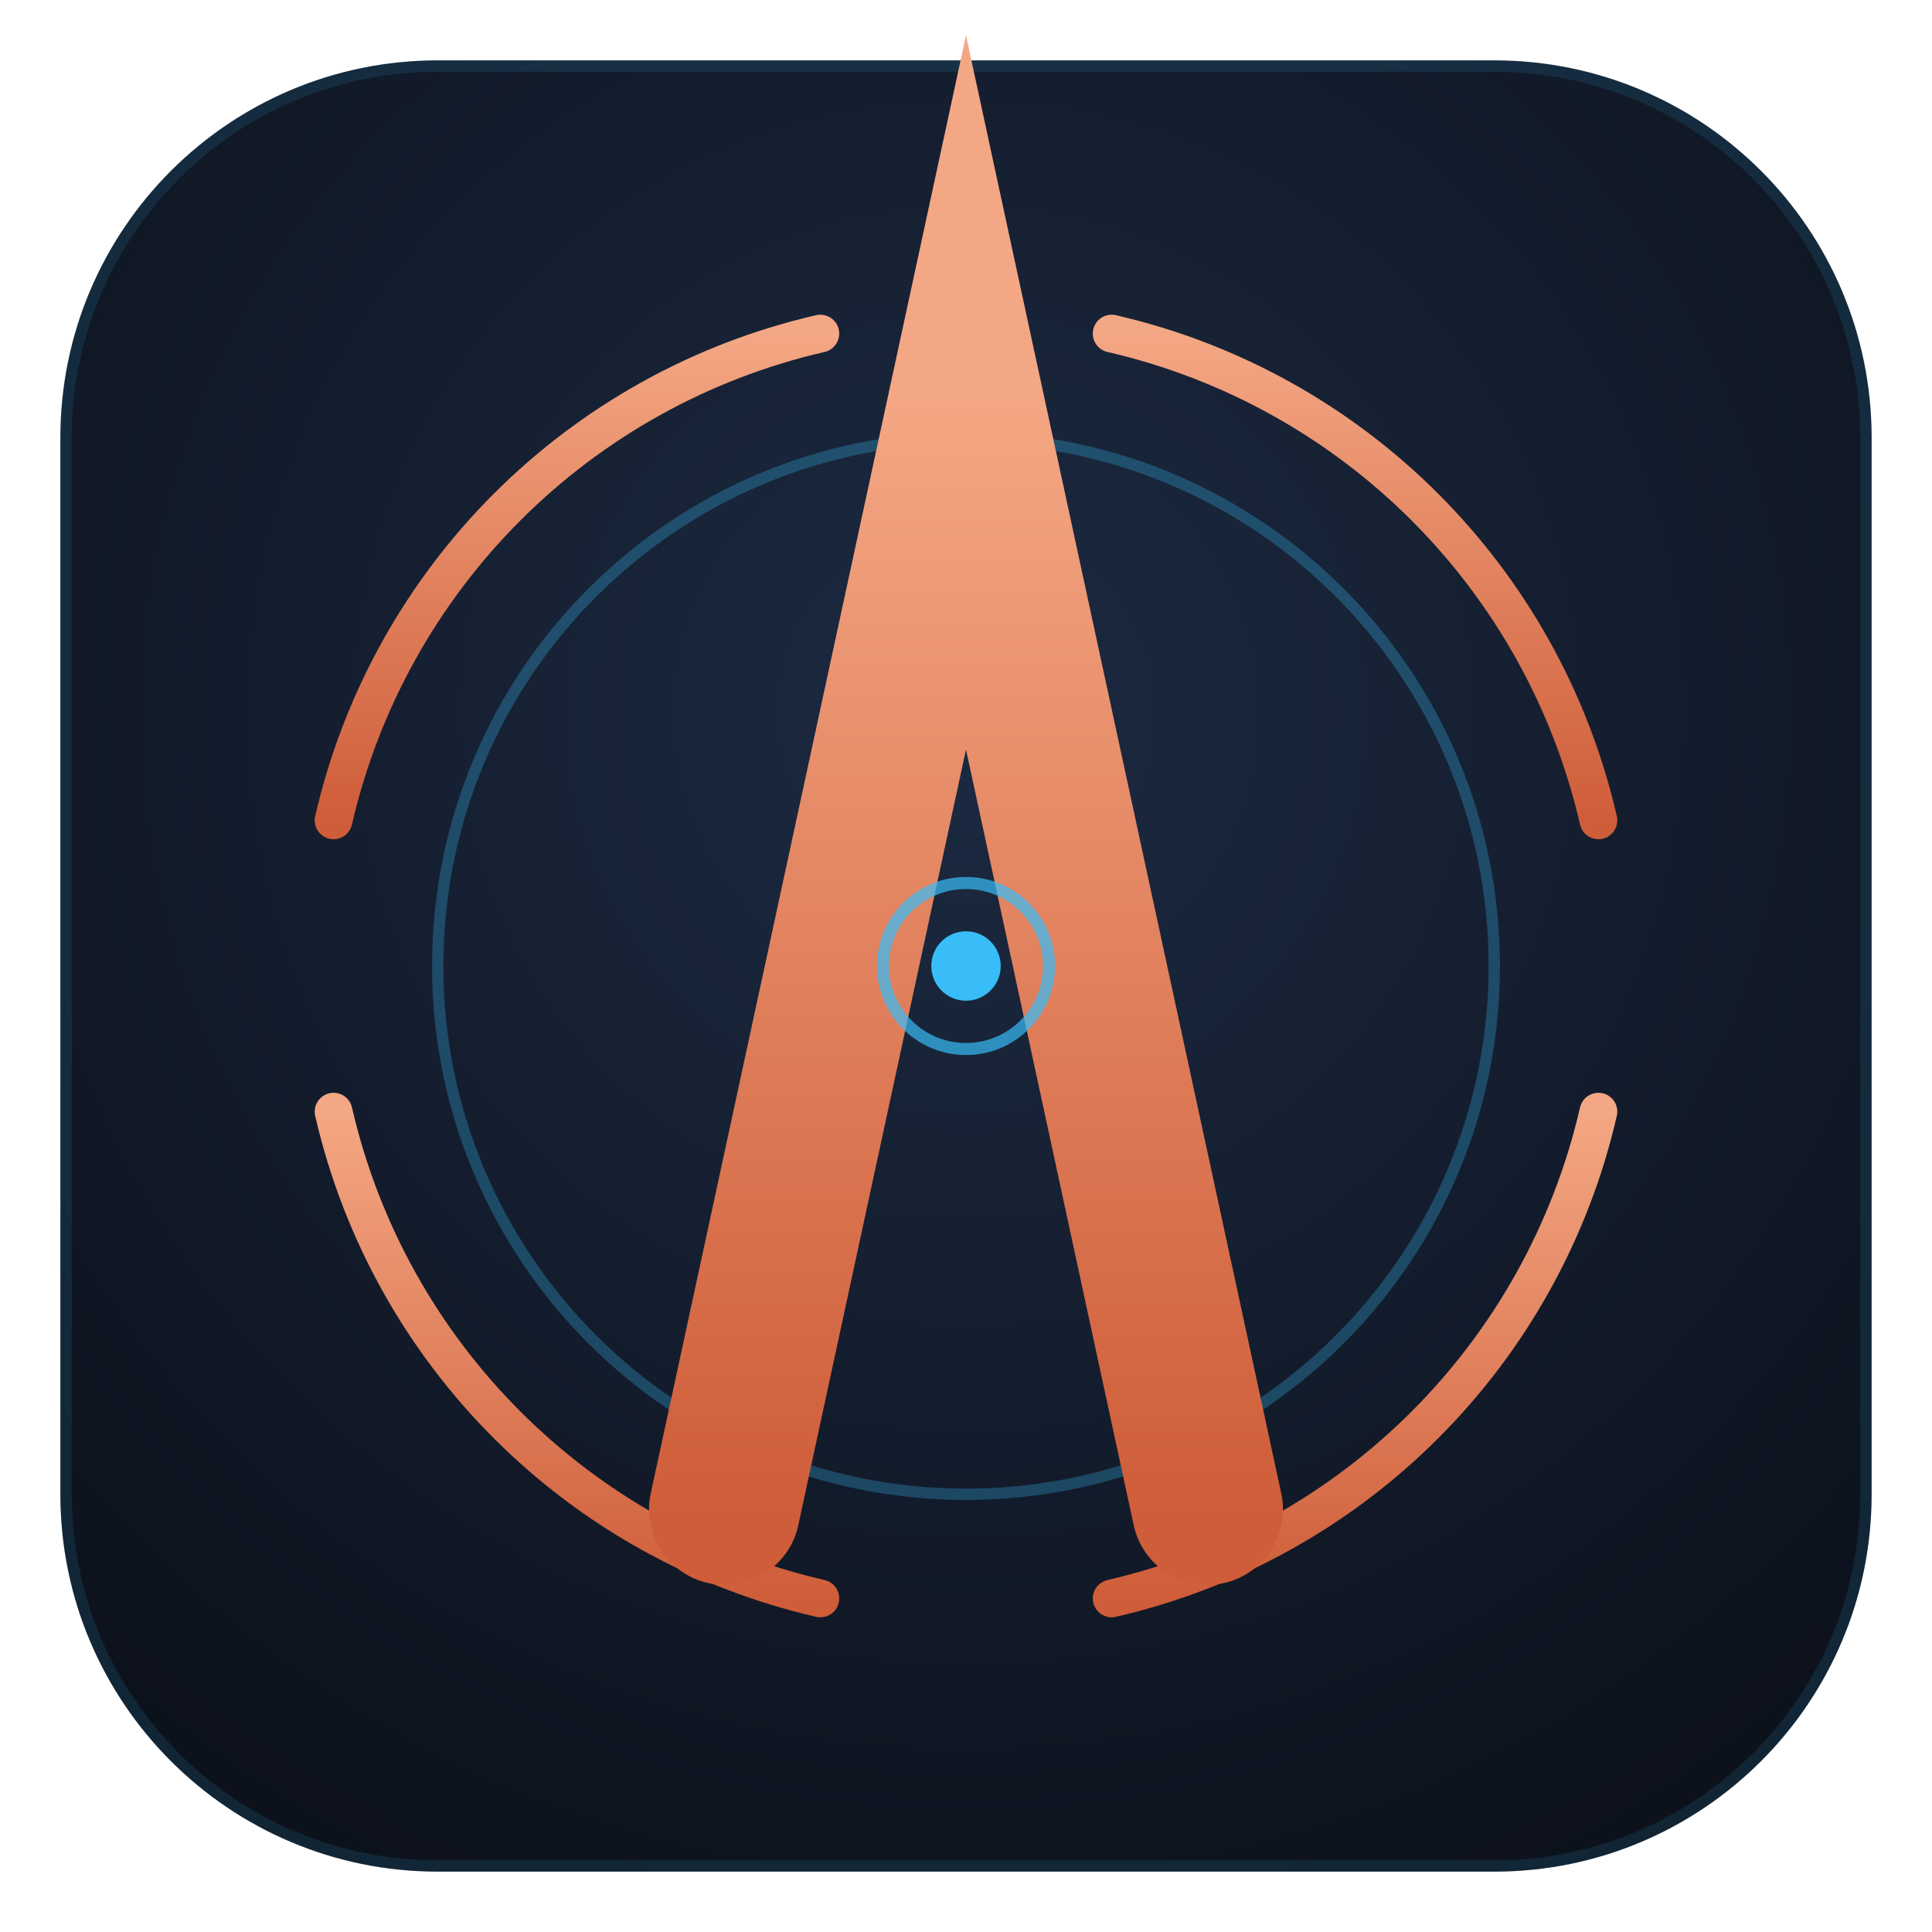
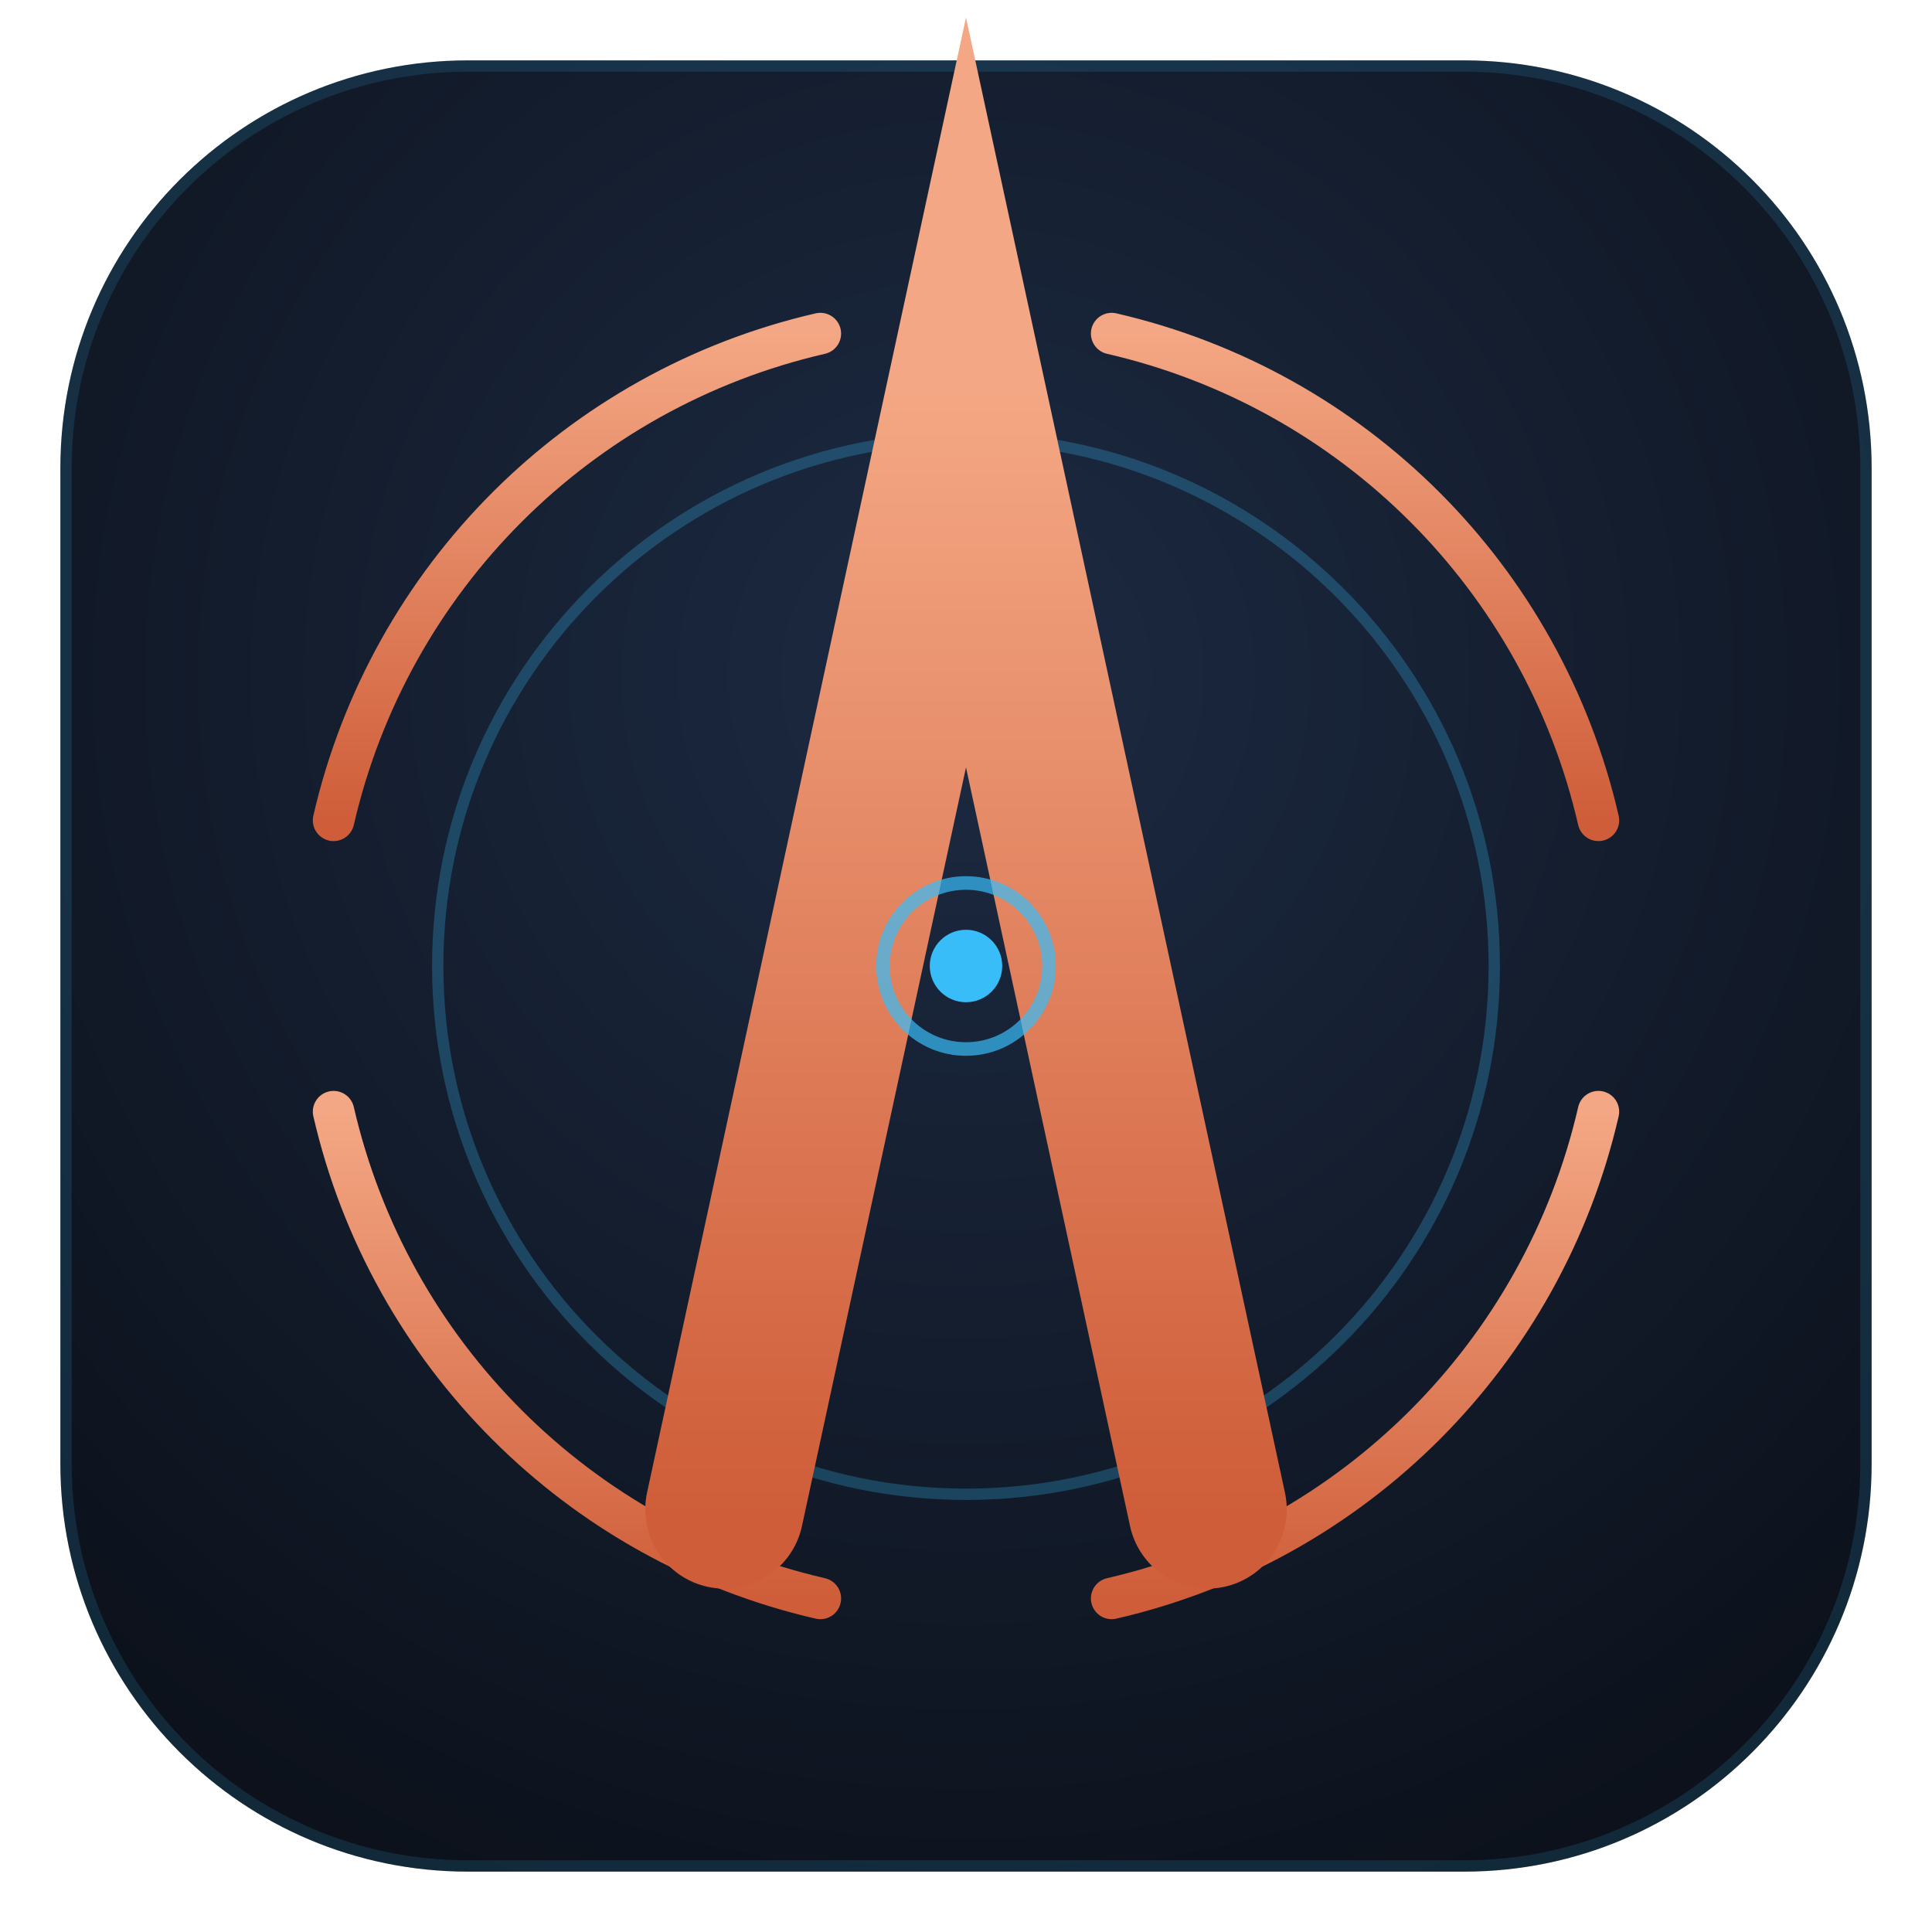
- <svg xmlns="http://www.w3.org/2000/svg" viewBox="0 0 256 256" role="img" aria-label="ARCHON">
+ <svg xmlns="http://www.w3.org/2000/svg" width="256" height="256" viewBox="0 0 256 256" fill="none" role="img" aria-label="ARCHON">
  <defs>
-     <radialGradient id="tile" cx="50%" cy="36%" r="82%">
+     <radialGradient id="tile" cx="50%" cy="34%" r="82%">
      <stop offset="0" stop-color="#1c2a42" />
      <stop offset="1" stop-color="#0a0e16" />
    </radialGradient>
    <linearGradient id="terra" x1="0" y1="0" x2="0" y2="1">
      <stop offset="0" stop-color="#f4a784" />
      <stop offset="1" stop-color="#cf5d39" />
    </linearGradient>
-     <linearGradient id="scan" x1="0" y1="0" x2="1" y2="0">
-       <stop offset="0" stop-color="#38bdf8" stop-opacity="0" />
-       <stop offset="0.5" stop-color="#38bdf8" stop-opacity="0.8" />
-       <stop offset="1" stop-color="#38bdf8" stop-opacity="0" />
-     </linearGradient>
  </defs>
-   <rect x="8" y="8" width="240" height="240" rx="50" fill="url(#tile)" />
-   <rect x="8.75" y="8.75" width="238.5" height="238.5" rx="49.25" fill="none" stroke="#38bdf8" stroke-opacity="0.12" stroke-width="1.5" />
-   <line x1="40" y1="128" x2="216" y2="128" stroke="url(#scan)" stroke-width="3" stroke-linecap="round" />
-   <circle cx="128" cy="128" r="70" fill="none" stroke="#38bdf8" stroke-width="1.5" stroke-opacity="0.28" />
-   <g fill="none" stroke="url(#terra)" stroke-width="5" stroke-linecap="round">
+   <rect x="8" y="8" width="240" height="240" rx="54" fill="url(#tile)" />
+   <rect x="8.75" y="8.75" width="238.5" height="238.5" rx="53.25" fill="none" stroke="#38bdf8" stroke-opacity=".14" stroke-width="1.5" />
+   <circle cx="128" cy="128" r="70" fill="none" stroke="#38bdf8" stroke-width="1.5" stroke-opacity=".26" />
+   <g fill="none" stroke="url(#terra)" stroke-width="5.5" stroke-linecap="round">
    <path d="M211.8,147.3 A86,86 0 0 1 147.3,211.8" />
    <path d="M108.7,211.8 A86,86 0 0 1 44.2,147.3" />
-     <path d="M44.2,108.7  A86,86 0 0 1 108.7,44.2" />
-     <path d="M147.3,44.2  A86,86 0 0 1 211.8,108.7" />
+     <path d="M44.2,108.7 A86,86 0 0 1 108.7,44.2" />
+     <path d="M147.3,44.2 A86,86 0 0 1 211.8,108.7" />
  </g>
-   <g stroke="url(#terra)" stroke-width="6" stroke-linecap="round">
-     <line x1="28" y1="128" x2="52" y2="128" />
-     <line x1="204" y1="128" x2="228" y2="128" />
-     <line x1="128" y1="204" x2="128" y2="228" />
+   <g stroke="url(#terra)" stroke-width="6.5" stroke-linecap="round">
+     <line x1="26" y1="128" x2="52" y2="128" />
+     <line x1="204" y1="128" x2="230" y2="128" />
+     <line x1="128" y1="204" x2="128" y2="230" />
  </g>
-   <path d="M96,200 L128,52 L160,200" fill="none" stroke="url(#terra)" stroke-width="20" stroke-linejoin="miter" stroke-miterlimit="8" stroke-linecap="round" />
-   <line x1="108" y1="150" x2="148" y2="150" stroke="url(#terra)" stroke-width="15" stroke-linecap="round" />
-   <circle cx="128" cy="128" r="11" fill="none" stroke="#38bdf8" stroke-width="1.6" stroke-opacity="0.7" />
-   <circle cx="128" cy="128" r="4.6" fill="#38bdf8" />
+   <path d="M96,200 L128,52 L160,200" fill="none" stroke="url(#terra)" stroke-width="21" stroke-linejoin="miter" stroke-miterlimit="8" stroke-linecap="round" />
+   <line x1="107" y1="150" x2="149" y2="150" stroke="url(#terra)" stroke-width="15" stroke-linecap="round" />
+   <circle cx="128" cy="128" r="11" fill="none" stroke="#38bdf8" stroke-width="1.8" stroke-opacity=".7" />
+   <circle cx="128" cy="128" r="4.8" fill="#38bdf8" />
</svg>
